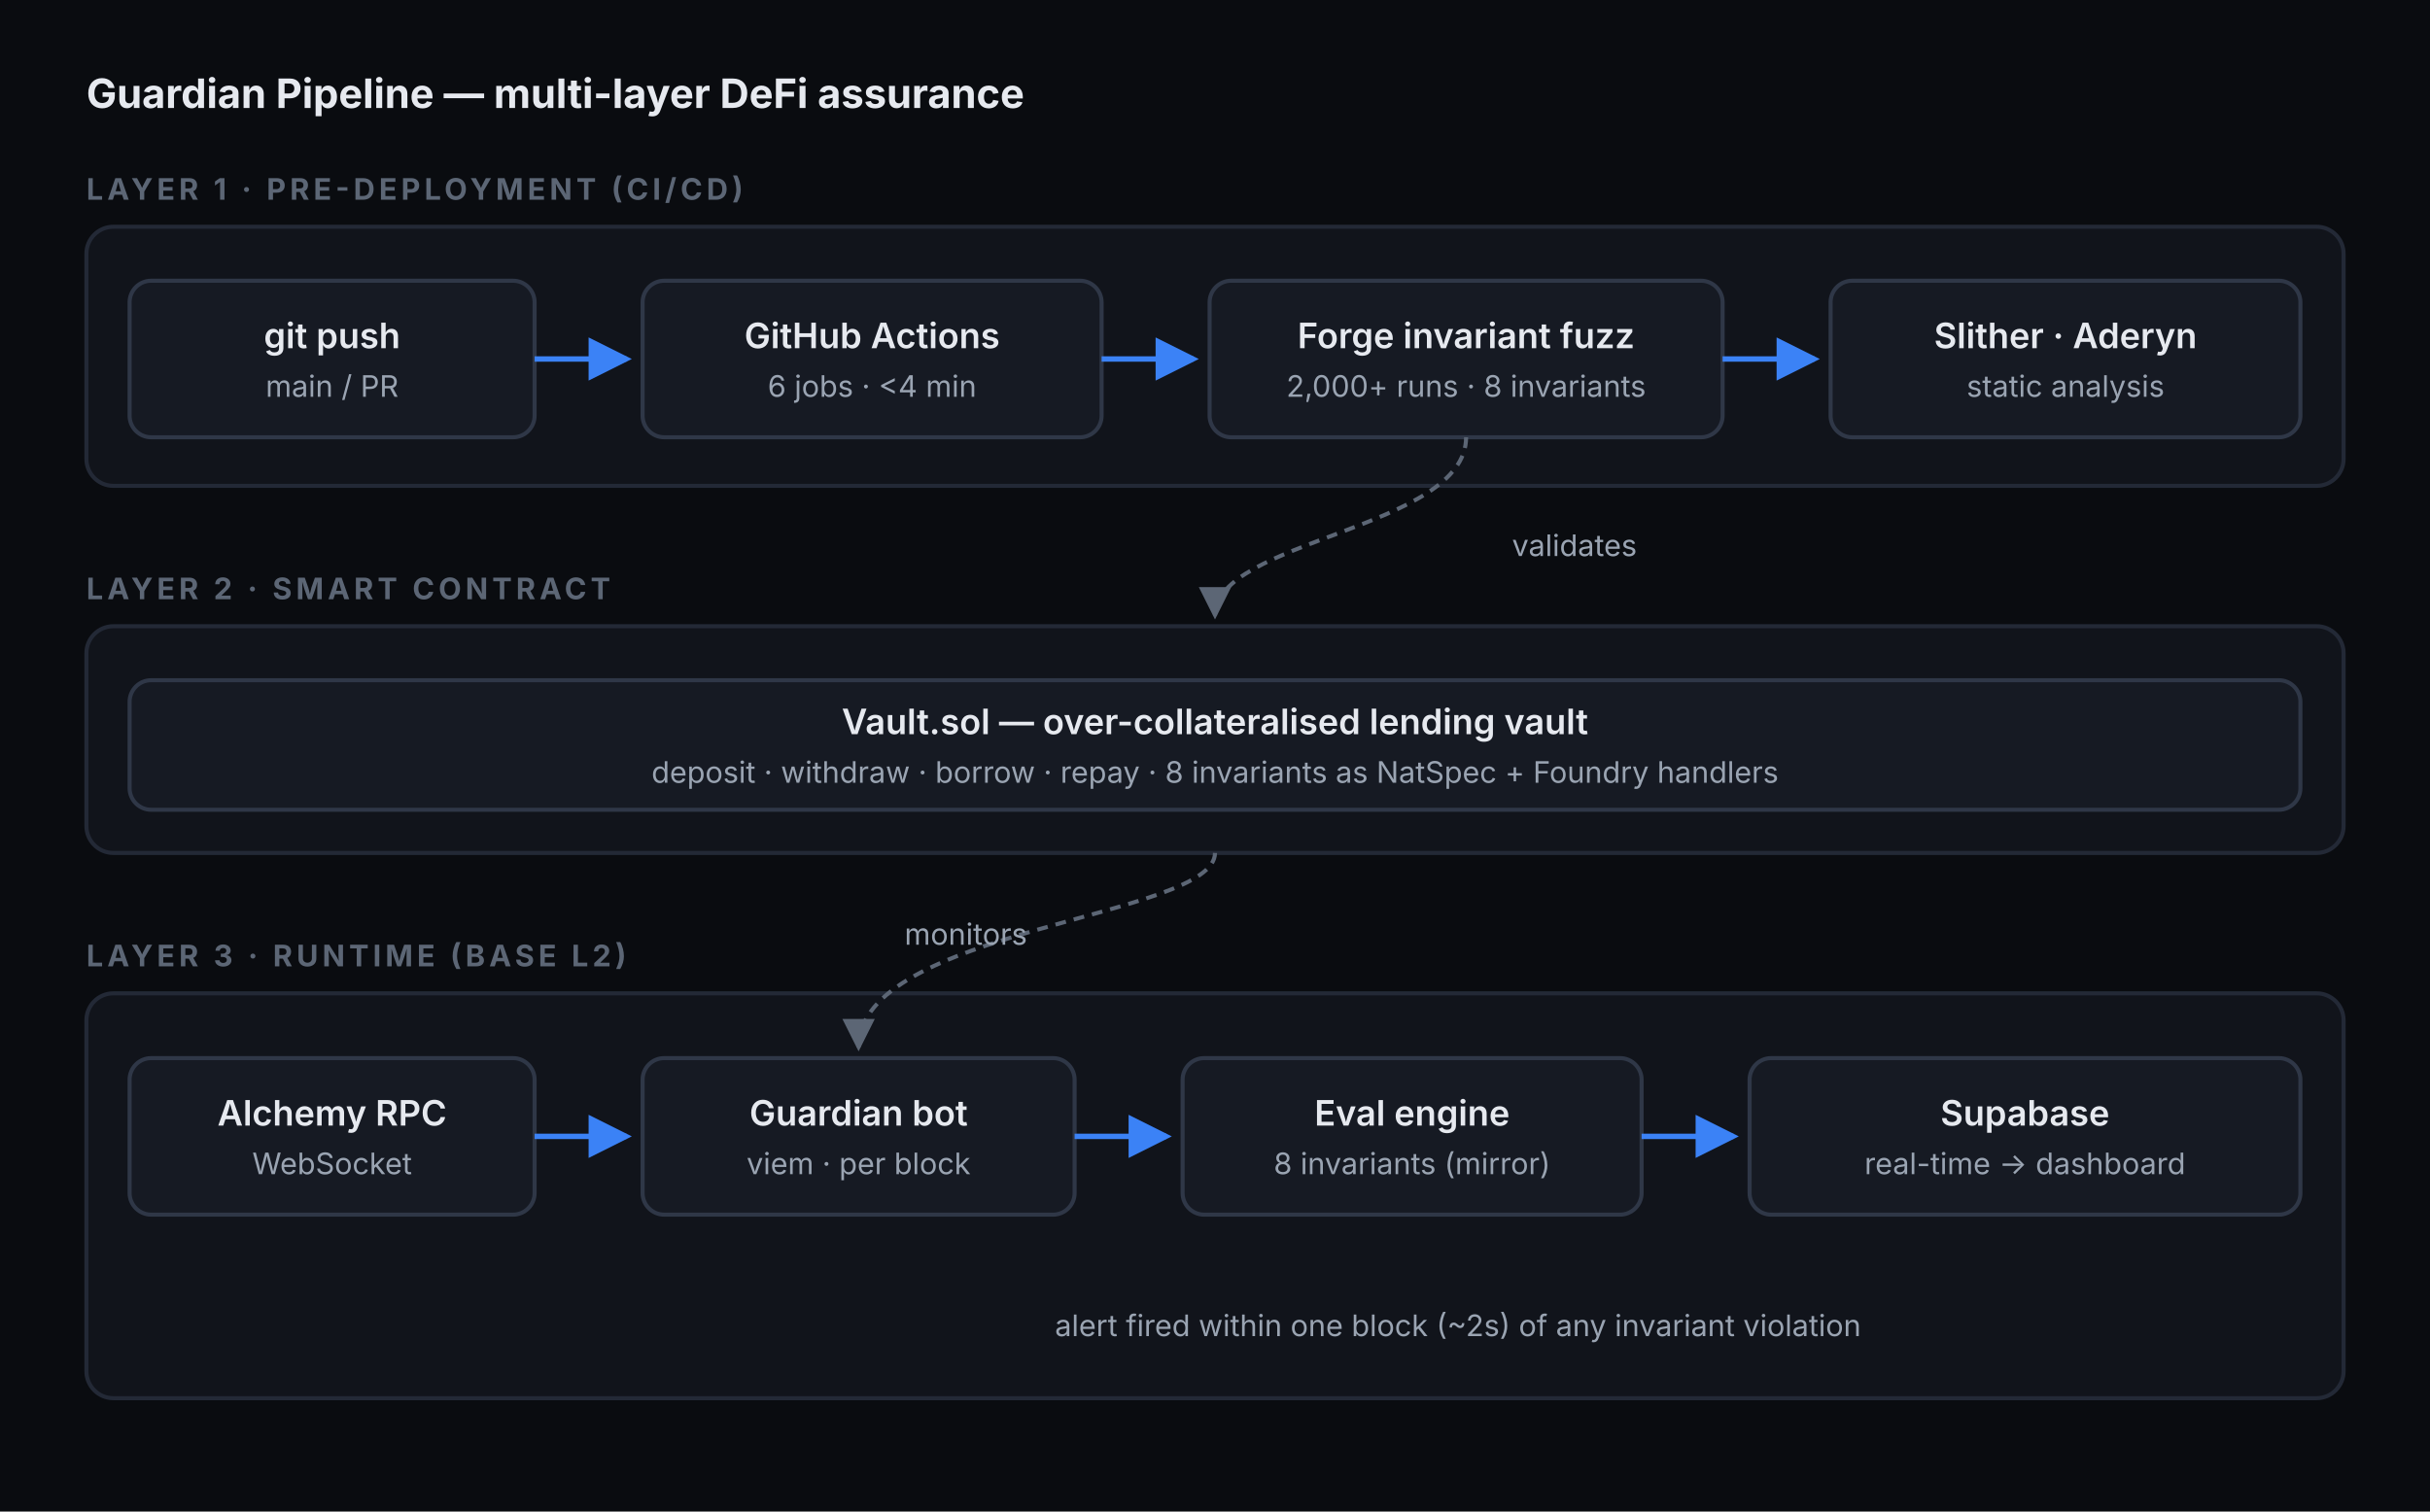
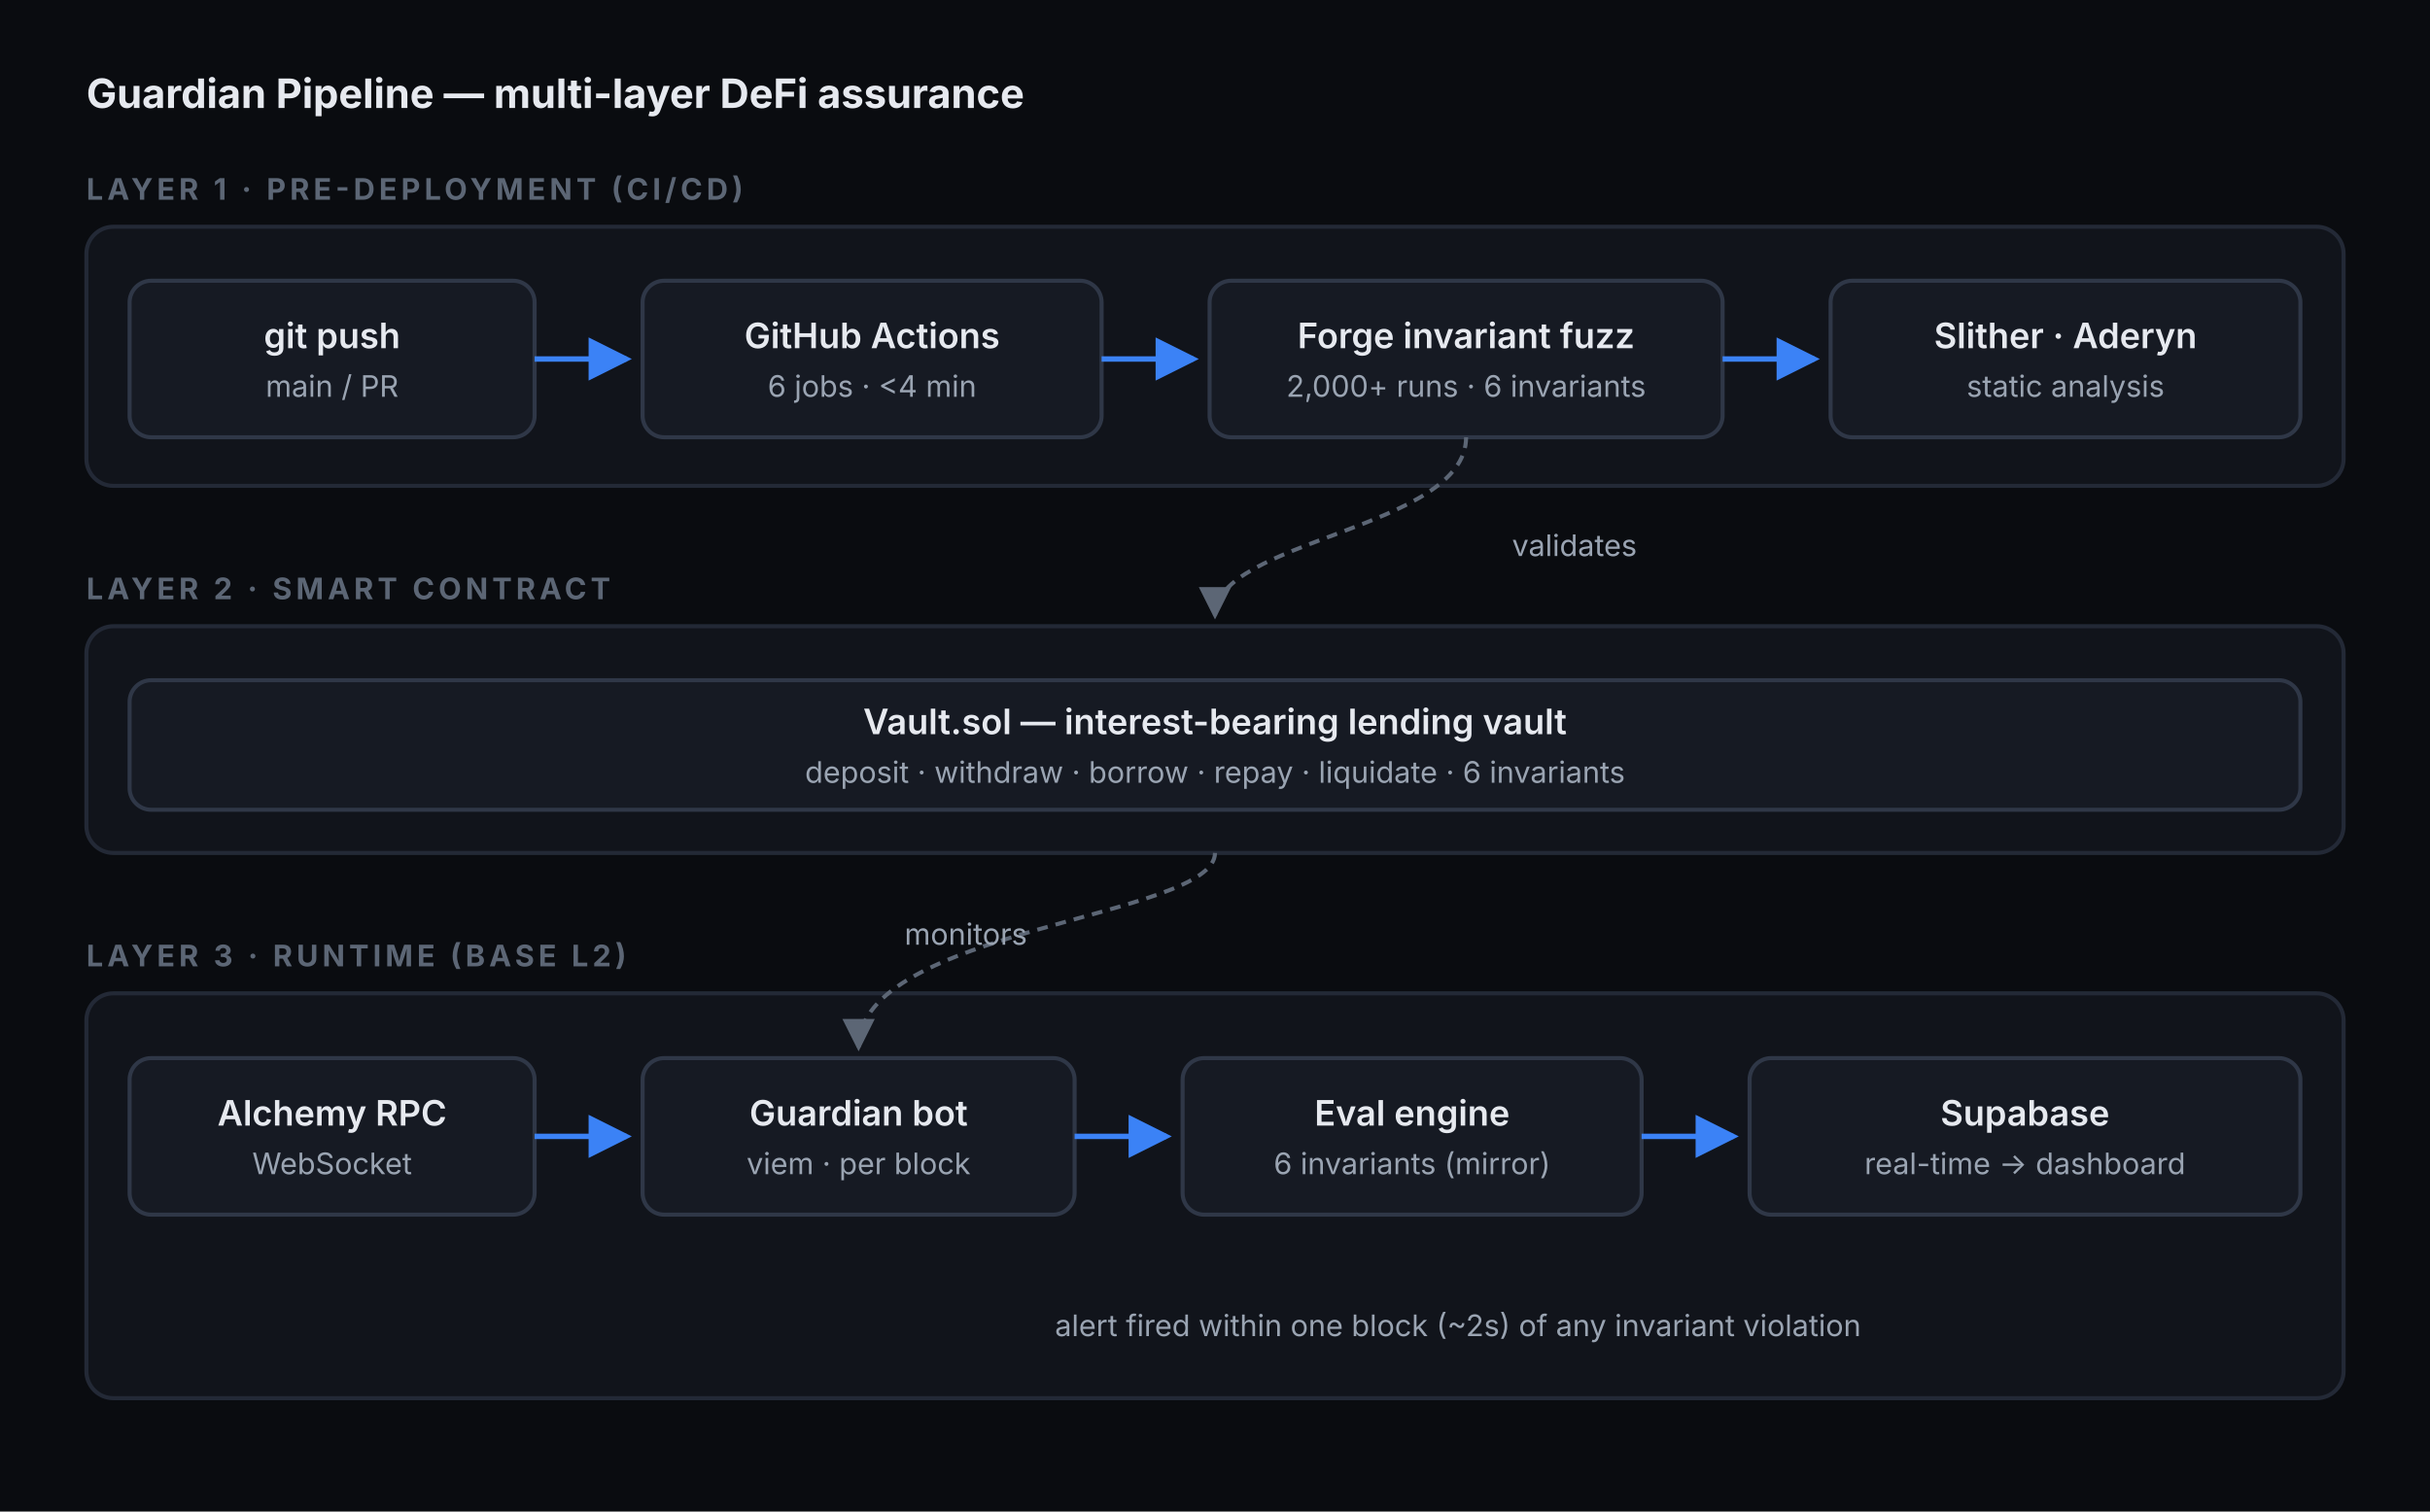
<svg xmlns="http://www.w3.org/2000/svg" width="900" height="560" viewBox="0 0 900 560" font-family="-apple-system, BlinkMacSystemFont, 'Segoe UI', sans-serif">
  <defs>
    <style>
      .bg { fill: #0a0c10; }
      .panel { fill: #11141b; stroke: #232936; stroke-width: 1.5; rx: 10; }
      .box { fill: #161a23; stroke: #2f3747; stroke-width: 1.5; }
      .accent { fill: #0052ff; }
      .title { fill: #e6e9ef; font-size: 15px; font-weight: 650; }
      .label { fill: #e6e9ef; font-size: 13px; font-weight: 600; }
      .sub { fill: #9aa4b2; font-size: 11px; }
      .layer { fill: #5c6675; font-size: 11px; font-weight: 700; letter-spacing: 1.5px; }
      .flow { stroke: #3b82f6; stroke-width: 2; fill: none; marker-end: url(#arrow); }
      .flowdim { stroke: #5c6675; stroke-width: 1.5; fill: none; stroke-dasharray: 4 3; marker-end: url(#arrowdim); }
    </style>
    <marker id="arrow" markerWidth="9" markerHeight="9" refX="7" refY="4" orient="auto">
      <path d="M0,0 L8,4 L0,8 Z" fill="#3b82f6" />
    </marker>
    <marker id="arrowdim" markerWidth="9" markerHeight="9" refX="7" refY="4" orient="auto">
      <path d="M0,0 L8,4 L0,8 Z" fill="#5c6675" />
    </marker>
  </defs>
  <rect class="bg" width="900" height="560" />
  <text x="32" y="40" class="title">Guardian Pipeline — multi-layer DeFi assurance</text>
  <text x="32" y="74" class="layer">LAYER 1 · PRE-DEPLOYMENT (CI/CD)</text>
  <rect class="panel" x="32" y="84" width="836" height="96" rx="10" />
  <rect class="box" x="48" y="104" width="150" height="58" rx="8" />
  <text x="123" y="129" class="label" text-anchor="middle">git push</text>
  <text x="123" y="147" class="sub" text-anchor="middle">main / PR</text>
  <rect class="box" x="238" y="104" width="170" height="58" rx="8" />
  <text x="323" y="129" class="label" text-anchor="middle">GitHub Actions</text>
  <text x="323" y="147" class="sub" text-anchor="middle">6 jobs · &lt;4 min</text>
  <rect class="box" x="448" y="104" width="190" height="58" rx="8" />
  <text x="543" y="129" class="label" text-anchor="middle">Forge invariant fuzz</text>
-   <text x="543" y="147" class="sub" text-anchor="middle">2,000+ runs · 8 invariants</text>
+   <text x="543" y="147" class="sub" text-anchor="middle">2,000+ runs · 6 invariants</text>
  <rect class="box" x="678" y="104" width="174" height="58" rx="8" />
  <text x="765" y="129" class="label" text-anchor="middle">Slither · Aderyn</text>
  <text x="765" y="147" class="sub" text-anchor="middle">static analysis</text>
  <line class="flow" x1="198" y1="133" x2="232" y2="133" />
  <line class="flow" x1="408" y1="133" x2="442" y2="133" />
  <line class="flow" x1="638" y1="133" x2="672" y2="133" />
  <text x="32" y="222" class="layer">LAYER 2 · SMART CONTRACT</text>
  <rect class="panel" x="32" y="232" width="836" height="84" rx="10" />
  <rect class="box" x="48" y="252" width="804" height="48" rx="8" />
-   <text x="450" y="272" class="label" text-anchor="middle">Vault.sol — over-collateralised lending vault</text>
-   <text x="450" y="290" class="sub" text-anchor="middle">deposit · withdraw · borrow · repay  ·  8 invariants as NatSpec + Foundry handlers</text>
+   <text x="450" y="272" class="label" text-anchor="middle">Vault.sol — interest-bearing lending vault</text>
+   <text x="450" y="290" class="sub" text-anchor="middle">deposit · withdraw · borrow · repay · liquidate  ·  6 invariants</text>
  <text x="32" y="358" class="layer">LAYER 3 · RUNTIME (BASE L2)</text>
  <rect class="panel" x="32" y="368" width="836" height="150" rx="10" />
  <rect class="box" x="48" y="392" width="150" height="58" rx="8" />
  <text x="123" y="417" class="label" text-anchor="middle">Alchemy RPC</text>
  <text x="123" y="435" class="sub" text-anchor="middle">WebSocket</text>
  <rect class="box" x="238" y="392" width="160" height="58" rx="8" />
  <text x="318" y="417" class="label" text-anchor="middle">Guardian bot</text>
  <text x="318" y="435" class="sub" text-anchor="middle">viem · per block</text>
  <rect class="box" x="438" y="392" width="170" height="58" rx="8" />
  <text x="523" y="417" class="label" text-anchor="middle">Eval engine</text>
-   <text x="523" y="435" class="sub" text-anchor="middle">8 invariants (mirror)</text>
+   <text x="523" y="435" class="sub" text-anchor="middle">6 invariants (mirror)</text>
  <rect class="box" x="648" y="392" width="204" height="58" rx="8" />
  <text x="750" y="417" class="label" text-anchor="middle">Supabase</text>
  <text x="750" y="435" class="sub" text-anchor="middle">real-time → dashboard</text>
  <line class="flow" x1="198" y1="421" x2="232" y2="421" />
  <line class="flow" x1="398" y1="421" x2="432" y2="421" />
  <line class="flow" x1="608" y1="421" x2="642" y2="421" />
  <text x="540" y="495" class="sub" text-anchor="middle">alert fired within one block (~2s) of any invariant violation</text>
  <path class="flowdim" d="M543,162 C543,196 450,200 450,228" />
  <text x="560" y="206" class="sub">validates</text>
  <path class="flowdim" d="M450,316 C450,340 318,344 318,388" />
  <text x="335" y="350" class="sub">monitors</text>
</svg>
